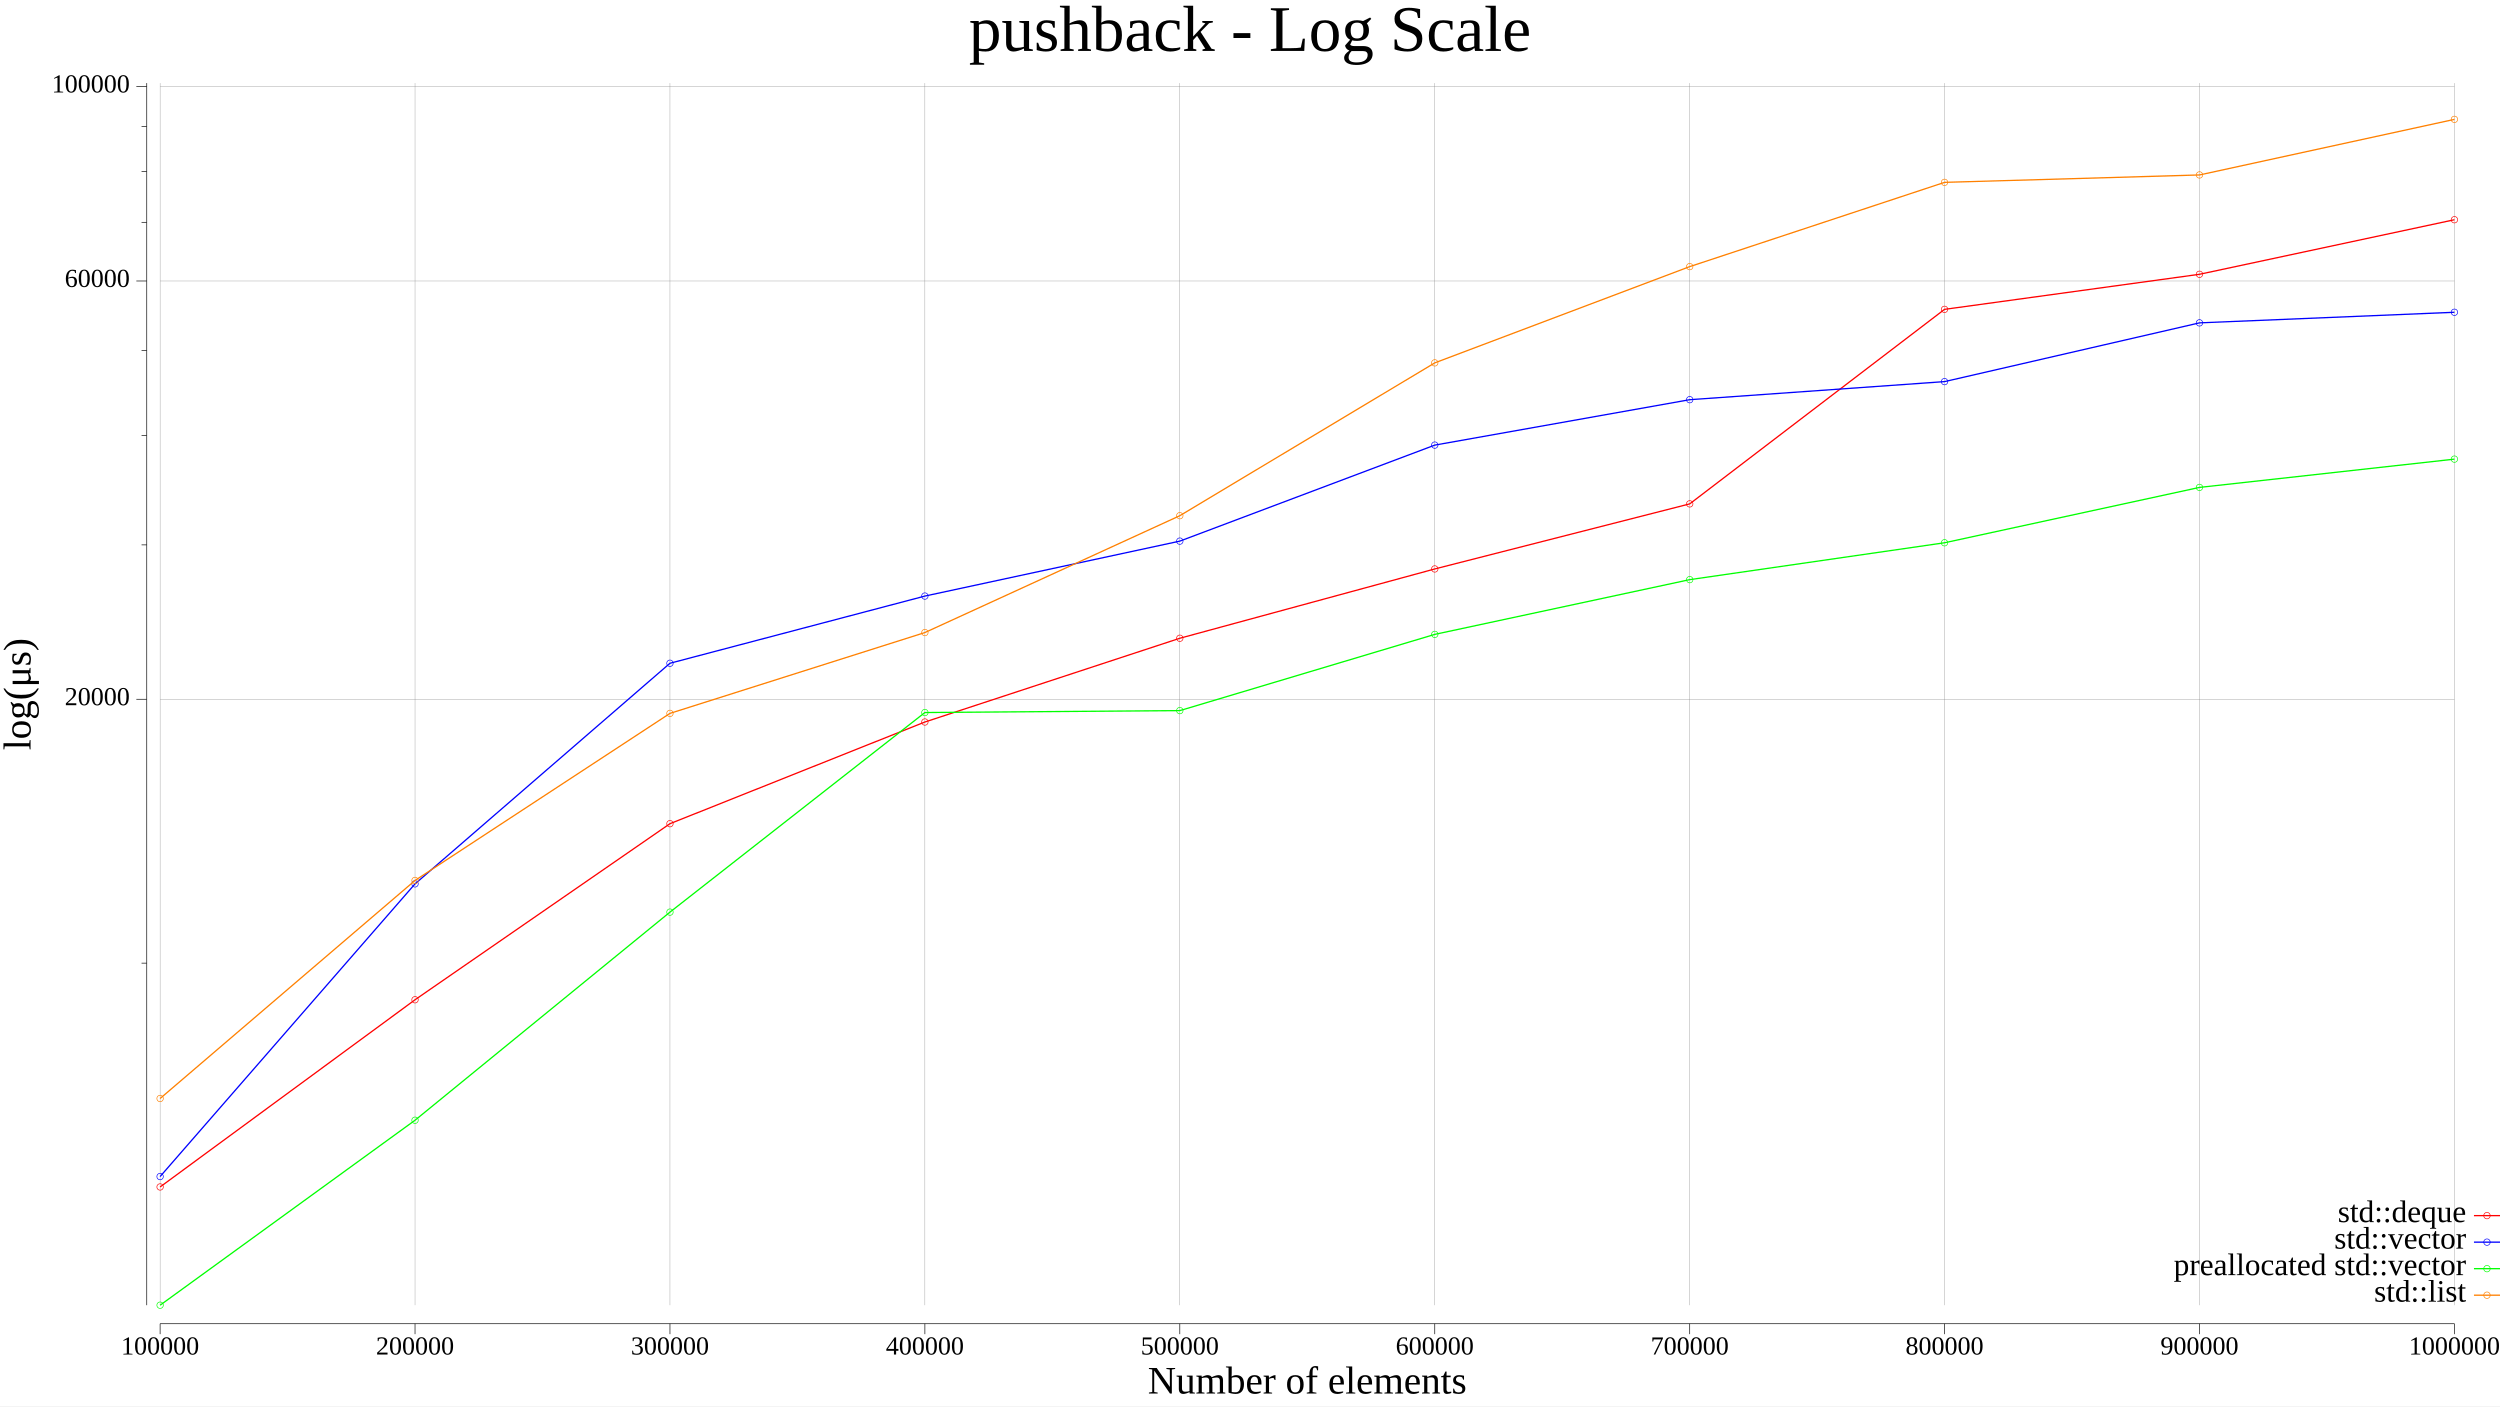
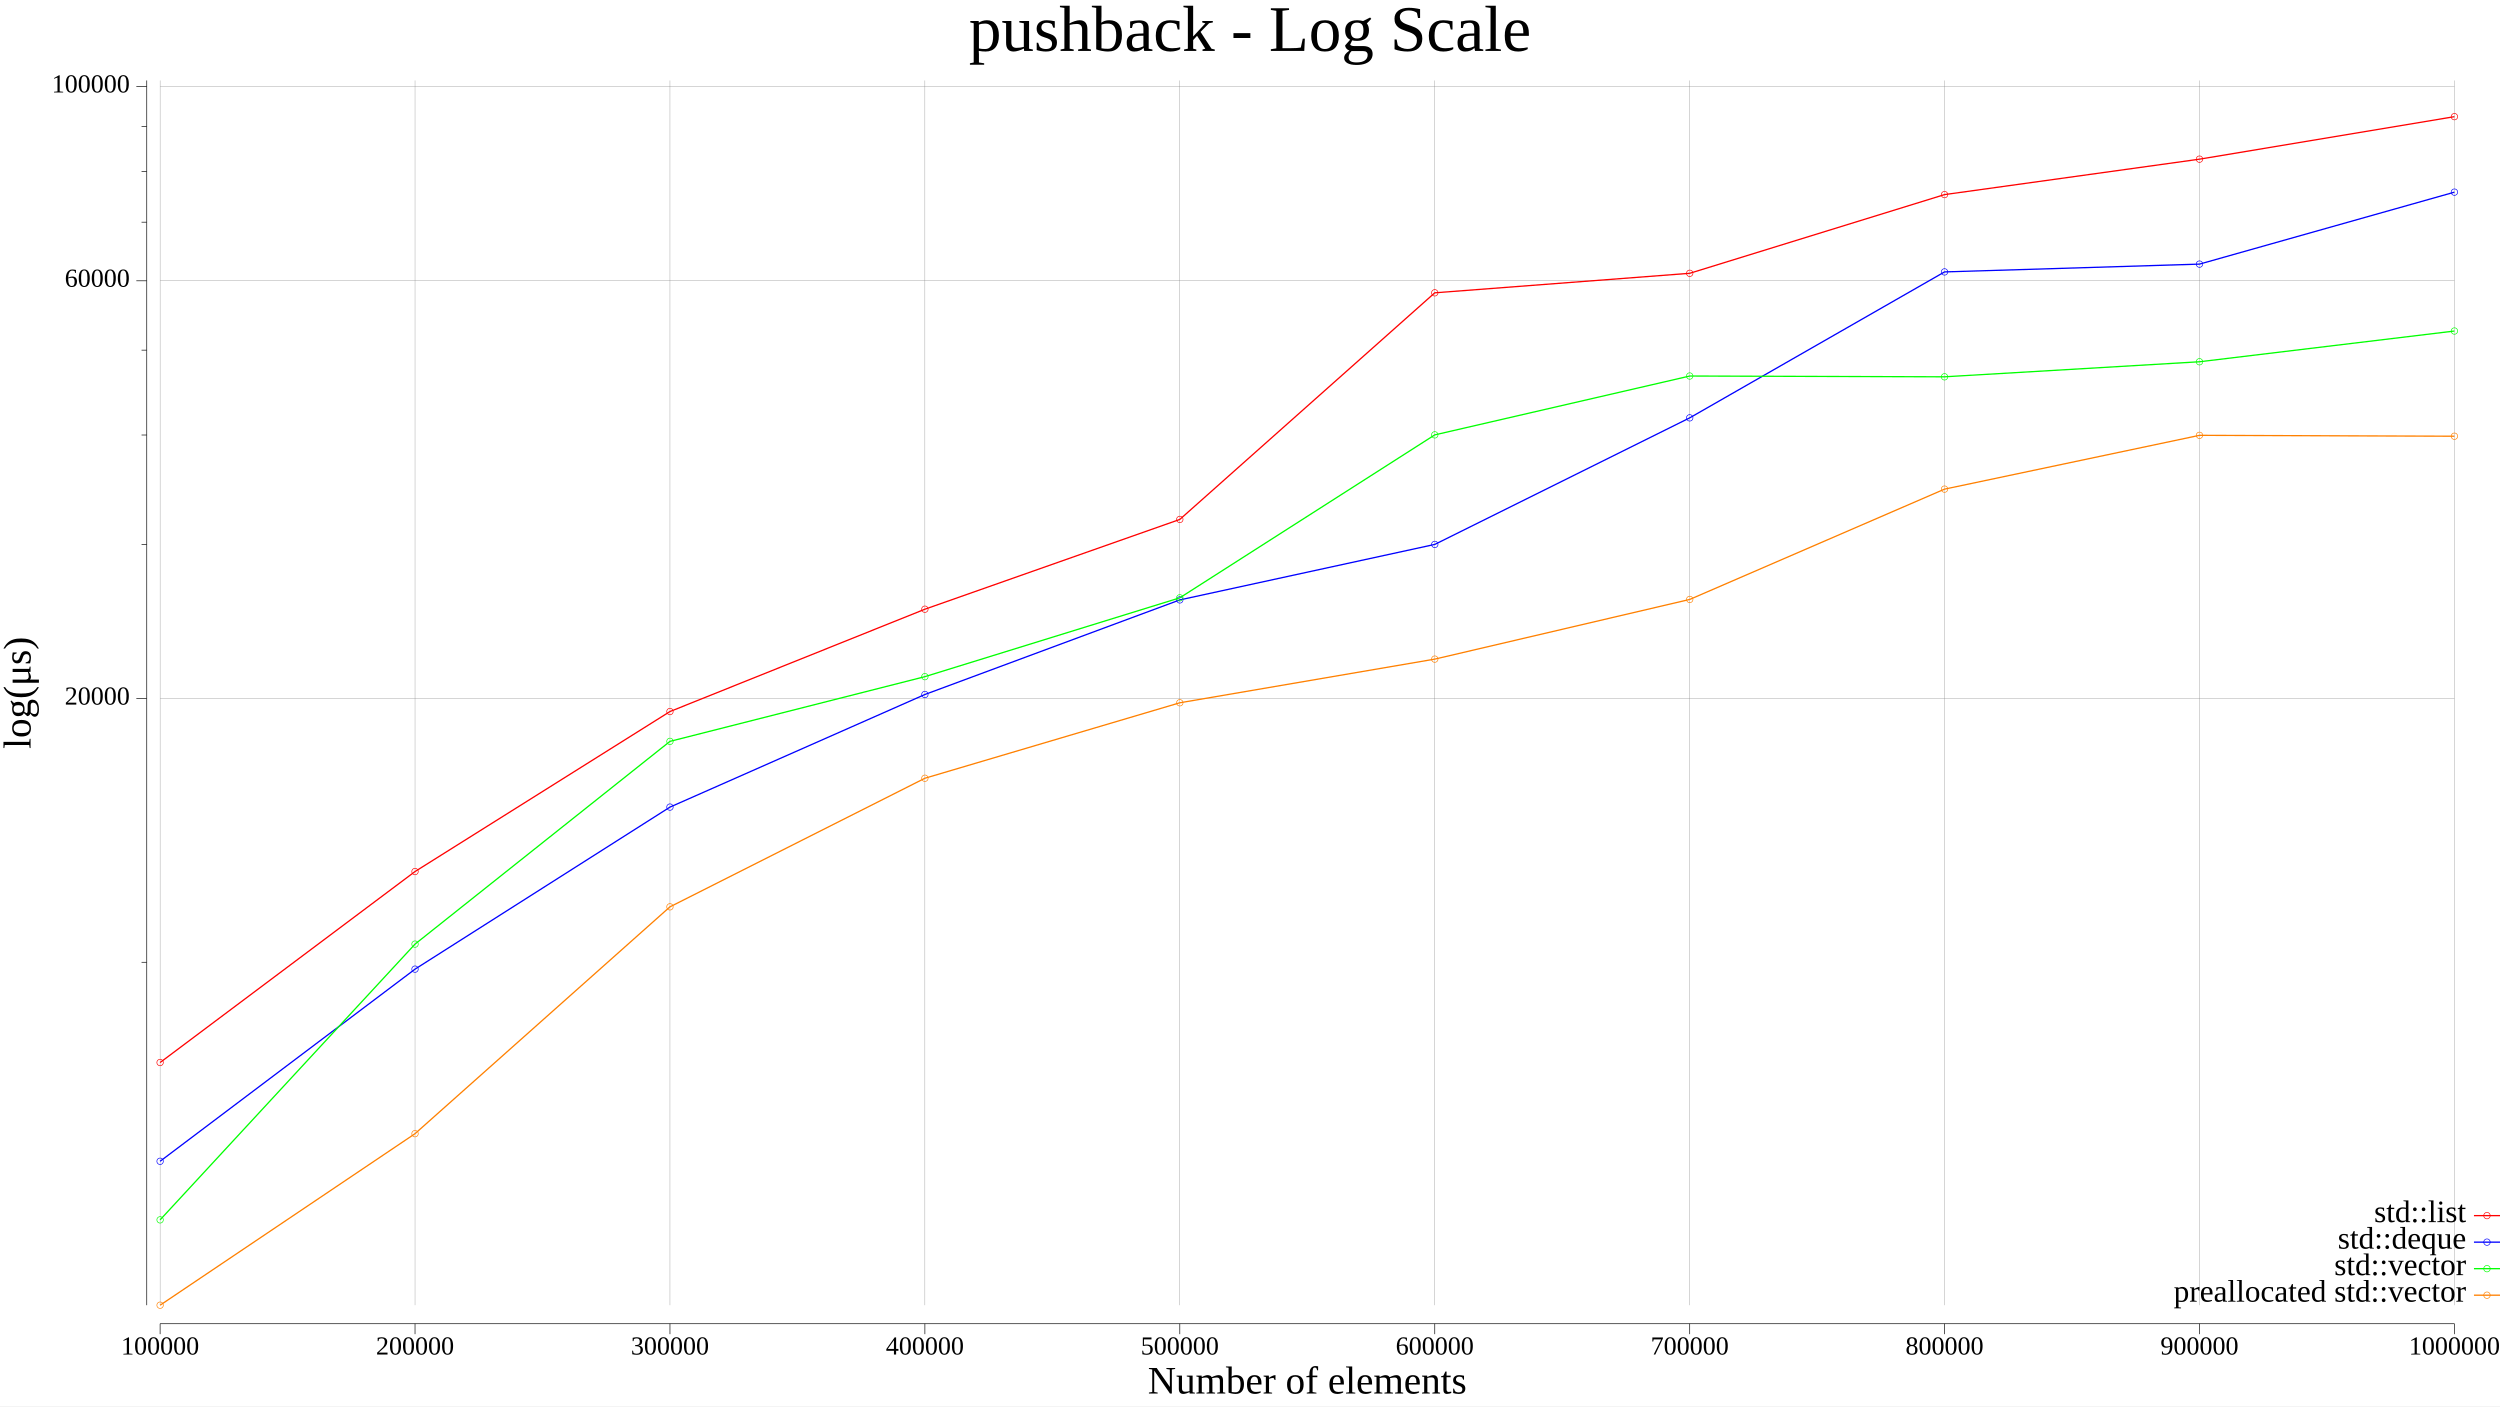
<svg xmlns="http://www.w3.org/2000/svg" width="1920pt" height="1080pt" viewBox="0 0 1920 1080">
  <g transform="scale(1, -1) translate(0, -1080)">
    <path d="M0,0L1920,0L1920,1080L0,1080Z" style="fill:#FFFFFF" />
    <text x="744.09" y="-1040.9" transform="scale(1, -1)" style="font-family:Liberation Serif;font-variant:normal;font-weight:normal;font-style:normal;font-size:50px">pushback - Log Scale</text>
    <text x="881.52" y="-9.756" transform="scale(1, -1)" style="font-family:Liberation Serif;font-variant:normal;font-weight:normal;font-style:normal;font-size:30px">Number of elements</text>
    <text x="92.962" y="-39.727" transform="scale(1, -1)" style="font-family:Liberation Serif;font-variant:normal;font-weight:normal;font-style:normal;font-size:20px">100000</text>
    <text x="288.74" y="-39.727" transform="scale(1, -1)" style="font-family:Liberation Serif;font-variant:normal;font-weight:normal;font-style:normal;font-size:20px">200000</text>
    <text x="484.53" y="-39.727" transform="scale(1, -1)" style="font-family:Liberation Serif;font-variant:normal;font-weight:normal;font-style:normal;font-size:20px">300000</text>
    <text x="680.31" y="-39.727" transform="scale(1, -1)" style="font-family:Liberation Serif;font-variant:normal;font-weight:normal;font-style:normal;font-size:20px">400000</text>
    <text x="876.09" y="-39.727" transform="scale(1, -1)" style="font-family:Liberation Serif;font-variant:normal;font-weight:normal;font-style:normal;font-size:20px">500000</text>
    <text x="1071.9" y="-39.727" transform="scale(1, -1)" style="font-family:Liberation Serif;font-variant:normal;font-weight:normal;font-style:normal;font-size:20px">600000</text>
    <text x="1267.7" y="-39.727" transform="scale(1, -1)" style="font-family:Liberation Serif;font-variant:normal;font-weight:normal;font-style:normal;font-size:20px">700000</text>
    <text x="1463.4" y="-39.727" transform="scale(1, -1)" style="font-family:Liberation Serif;font-variant:normal;font-weight:normal;font-style:normal;font-size:20px">800000</text>
    <text x="1659.2" y="-39.727" transform="scale(1, -1)" style="font-family:Liberation Serif;font-variant:normal;font-weight:normal;font-style:normal;font-size:20px">900000</text>
    <text x="1850" y="-39.727" transform="scale(1, -1)" style="font-family:Liberation Serif;font-variant:normal;font-weight:normal;font-style:normal;font-size:20px">1000000</text>
    <path d="M122.96,55.371L122.96,63.371" style="fill:none;stroke:#000000;stroke-width:0.5" />
    <path d="M318.74,55.371L318.74,63.371" style="fill:none;stroke:#000000;stroke-width:0.5" />
    <path d="M514.53,55.371L514.53,63.371" style="fill:none;stroke:#000000;stroke-width:0.5" />
    <path d="M710.31,55.371L710.31,63.371" style="fill:none;stroke:#000000;stroke-width:0.5" />
    <path d="M906.09,55.371L906.09,63.371" style="fill:none;stroke:#000000;stroke-width:0.5" />
    <path d="M1101.9,55.371L1101.9,63.371" style="fill:none;stroke:#000000;stroke-width:0.5" />
    <path d="M1297.7,55.371L1297.7,63.371" style="fill:none;stroke:#000000;stroke-width:0.5" />
    <path d="M1493.4,55.371L1493.4,63.371" style="fill:none;stroke:#000000;stroke-width:0.5" />
    <path d="M1689.2,55.371L1689.2,63.371" style="fill:none;stroke:#000000;stroke-width:0.5" />
    <path d="M1885,55.371L1885,63.371" style="fill:none;stroke:#000000;stroke-width:0.5" />
    <path d="M122.96,63.371L1885,63.371" style="fill:none;stroke:#000000;stroke-width:0.5" />
    <g transform="rotate(90)">
-       <text x="503.87" y="23.467" transform="scale(1, -1)" style="font-family:Liberation Serif;font-variant:normal;font-weight:normal;font-style:normal;font-size:30px">log(μs)</text>
+       <text x="504.89" y="23.467" transform="scale(1, -1)" style="font-family:Liberation Serif;font-variant:normal;font-weight:normal;font-style:normal;font-size:30px">log(μs)</text>
    </g>
-     <text x="49.712" y="-538.4" transform="scale(1, -1)" style="font-family:Liberation Serif;font-variant:normal;font-weight:normal;font-style:normal;font-size:20px">20000</text>
-     <text x="49.712" y="-859.63" transform="scale(1, -1)" style="font-family:Liberation Serif;font-variant:normal;font-weight:normal;font-style:normal;font-size:20px">60000</text>
+     <text x="49.712" y="-538.87" transform="scale(1, -1)" style="font-family:Liberation Serif;font-variant:normal;font-weight:normal;font-style:normal;font-size:20px">20000</text>
+     <text x="49.712" y="-859.77" transform="scale(1, -1)" style="font-family:Liberation Serif;font-variant:normal;font-weight:normal;font-style:normal;font-size:20px">60000</text>
    <text x="39.712" y="-1009" transform="scale(1, -1)" style="font-family:Liberation Serif;font-variant:normal;font-weight:normal;font-style:normal;font-size:20px">100000</text>
-     <path d="M104.71,542.97L112.71,542.97" style="fill:none;stroke:#000000;stroke-width:0.5" />
-     <path d="M104.71,864.2L112.71,864.2" style="fill:none;stroke:#000000;stroke-width:0.5" />
+     <path d="M104.71,543.44L112.71,543.44" style="fill:none;stroke:#000000;stroke-width:0.5" />
+     <path d="M104.71,864.34L112.71,864.34" style="fill:none;stroke:#000000;stroke-width:0.5" />
    <path d="M104.71,1013.6L112.71,1013.6" style="fill:none;stroke:#000000;stroke-width:0.5" />
-     <path d="M108.71,340.31L112.71,340.31" style="fill:none;stroke:#000000;stroke-width:0.5" />
-     <path d="M108.71,661.53L112.71,661.53" style="fill:none;stroke:#000000;stroke-width:0.5" />
-     <path d="M108.71,745.64L112.71,745.64" style="fill:none;stroke:#000000;stroke-width:0.5" />
-     <path d="M108.71,810.89L112.71,810.89" style="fill:none;stroke:#000000;stroke-width:0.5" />
-     <path d="M108.71,909.27L112.71,909.27" style="fill:none;stroke:#000000;stroke-width:0.5" />
-     <path d="M108.71,948.31L112.71,948.31" style="fill:none;stroke:#000000;stroke-width:0.5" />
-     <path d="M108.71,982.75L112.71,982.75" style="fill:none;stroke:#000000;stroke-width:0.5" />
-     <path d="M112.71,77.61L112.71,1016.2" style="fill:none;stroke:#000000;stroke-width:0.5" />
-     <path d="M122.96,77.61L122.96,1016.2" style="fill:none;stroke:#808080;stroke-width:0.25" />
-     <path d="M318.74,77.61L318.74,1016.2" style="fill:none;stroke:#808080;stroke-width:0.25" />
-     <path d="M514.53,77.61L514.53,1016.2" style="fill:none;stroke:#808080;stroke-width:0.25" />
-     <path d="M710.31,77.61L710.31,1016.2" style="fill:none;stroke:#808080;stroke-width:0.25" />
-     <path d="M906.09,77.61L906.09,1016.2" style="fill:none;stroke:#808080;stroke-width:0.25" />
-     <path d="M1101.9,77.61L1101.9,1016.2" style="fill:none;stroke:#808080;stroke-width:0.25" />
-     <path d="M1297.7,77.61L1297.7,1016.2" style="fill:none;stroke:#808080;stroke-width:0.25" />
-     <path d="M1493.4,77.61L1493.4,1016.2" style="fill:none;stroke:#808080;stroke-width:0.25" />
-     <path d="M1689.2,77.61L1689.2,1016.2" style="fill:none;stroke:#808080;stroke-width:0.25" />
-     <path d="M1885,77.61L1885,1016.2" style="fill:none;stroke:#808080;stroke-width:0.25" />
-     <path d="M122.96,542.97L1885,542.97" style="fill:none;stroke:#808080;stroke-width:0.25" />
-     <path d="M122.96,864.2L1885,864.2" style="fill:none;stroke:#808080;stroke-width:0.25" />
+     <path d="M108.71,340.98L112.71,340.98" style="fill:none;stroke:#000000;stroke-width:0.5" />
+     <path d="M108.71,661.88L112.71,661.88" style="fill:none;stroke:#000000;stroke-width:0.5" />
+     <path d="M108.71,745.91L112.71,745.91" style="fill:none;stroke:#000000;stroke-width:0.5" />
+     <path d="M108.71,811.09L112.71,811.09" style="fill:none;stroke:#000000;stroke-width:0.5" />
+     <path d="M108.71,909.37L112.71,909.37" style="fill:none;stroke:#000000;stroke-width:0.5" />
+     <path d="M108.71,948.38L112.71,948.38" style="fill:none;stroke:#000000;stroke-width:0.5" />
+     <path d="M108.71,982.78L112.71,982.78" style="fill:none;stroke:#000000;stroke-width:0.5" />
+     <path d="M112.71,77.61L112.71,1018.2" style="fill:none;stroke:#000000;stroke-width:0.5" />
+     <path d="M122.96,77.61L122.96,1018.2" style="fill:none;stroke:#808080;stroke-width:0.25" />
+     <path d="M318.74,77.61L318.74,1018.2" style="fill:none;stroke:#808080;stroke-width:0.25" />
+     <path d="M514.53,77.61L514.53,1018.2" style="fill:none;stroke:#808080;stroke-width:0.25" />
+     <path d="M710.31,77.61L710.31,1018.2" style="fill:none;stroke:#808080;stroke-width:0.25" />
+     <path d="M906.09,77.61L906.09,1018.2" style="fill:none;stroke:#808080;stroke-width:0.25" />
+     <path d="M1101.9,77.61L1101.9,1018.2" style="fill:none;stroke:#808080;stroke-width:0.25" />
+     <path d="M1297.7,77.61L1297.7,1018.2" style="fill:none;stroke:#808080;stroke-width:0.25" />
+     <path d="M1493.4,77.61L1493.4,1018.2" style="fill:none;stroke:#808080;stroke-width:0.25" />
+     <path d="M1689.2,77.61L1689.2,1018.2" style="fill:none;stroke:#808080;stroke-width:0.25" />
+     <path d="M1885,77.61L1885,1018.2" style="fill:none;stroke:#808080;stroke-width:0.25" />
+     <path d="M122.96,543.44L1885,543.44" style="fill:none;stroke:#808080;stroke-width:0.25" />
+     <path d="M122.96,864.34L1885,864.34" style="fill:none;stroke:#808080;stroke-width:0.25" />
    <path d="M122.96,1013.6L1885,1013.6" style="fill:none;stroke:#808080;stroke-width:0.25" />
-     <path d="M122.96,168.42L318.74,312.18L514.53,447.41L710.31,525.5L906.09,589.82L1101.9,643.05L1297.7,693.03L1493.4,842.42L1689.2,869.35L1885,911.25" style="fill:none;stroke:#FF0000" />
-     <path d="M125.46,168.42A2.5,2.5 0 1 1 120.46,168.42A2.5,2.5 0 1 1 125.46,168.42Z" style="fill:none;stroke:#FF0000;stroke-width:0.5" />
-     <path d="M321.24,312.18A2.5,2.5 0 1 1 316.24,312.18A2.5,2.5 0 1 1 321.24,312.18Z" style="fill:none;stroke:#FF0000;stroke-width:0.5" />
-     <path d="M517.03,447.41A2.5,2.5 0 1 1 512.03,447.41A2.5,2.5 0 1 1 517.03,447.41Z" style="fill:none;stroke:#FF0000;stroke-width:0.5" />
-     <path d="M712.81,525.5A2.5,2.5 0 1 1 707.81,525.5A2.5,2.5 0 1 1 712.81,525.5Z" style="fill:none;stroke:#FF0000;stroke-width:0.5" />
-     <path d="M908.59,589.82A2.5,2.5 0 1 1 903.59,589.82A2.5,2.5 0 1 1 908.59,589.82Z" style="fill:none;stroke:#FF0000;stroke-width:0.5" />
-     <path d="M1104.4,643.05A2.5,2.5 0 1 1 1099.4,643.05A2.5,2.5 0 1 1 1104.4,643.05Z" style="fill:none;stroke:#FF0000;stroke-width:0.5" />
-     <path d="M1300.2,693.03A2.5,2.5 0 1 1 1295.2,693.03A2.5,2.5 0 1 1 1300.2,693.03Z" style="fill:none;stroke:#FF0000;stroke-width:0.5" />
-     <path d="M1495.9,842.42A2.5,2.5 0 1 1 1490.9,842.42A2.5,2.5 0 1 1 1495.9,842.42Z" style="fill:none;stroke:#FF0000;stroke-width:0.5" />
-     <path d="M1691.7,869.35A2.5,2.5 0 1 1 1686.7,869.35A2.5,2.5 0 1 1 1691.7,869.35Z" style="fill:none;stroke:#FF0000;stroke-width:0.5" />
-     <path d="M1887.5,911.25A2.5,2.5 0 1 1 1882.5,911.25A2.5,2.5 0 1 1 1887.5,911.25Z" style="fill:none;stroke:#FF0000;stroke-width:0.5" />
-     <path d="M122.96,176.41L318.74,401.19L514.53,570.62L710.31,622.22L906.09,664.42L1101.9,738.16L1297.7,773.04L1493.4,786.92L1689.2,832.04L1885,840.18" style="fill:none;stroke:#0000FF" />
-     <path d="M125.46,176.41A2.5,2.5 0 1 1 120.46,176.41A2.5,2.5 0 1 1 125.46,176.41Z" style="fill:none;stroke:#0000FF;stroke-width:0.5" />
-     <path d="M321.24,401.19A2.5,2.5 0 1 1 316.24,401.19A2.5,2.5 0 1 1 321.24,401.19Z" style="fill:none;stroke:#0000FF;stroke-width:0.5" />
-     <path d="M517.03,570.62A2.5,2.5 0 1 1 512.03,570.62A2.5,2.5 0 1 1 517.03,570.62Z" style="fill:none;stroke:#0000FF;stroke-width:0.5" />
-     <path d="M712.81,622.22A2.5,2.5 0 1 1 707.81,622.22A2.5,2.5 0 1 1 712.81,622.22Z" style="fill:none;stroke:#0000FF;stroke-width:0.5" />
-     <path d="M908.59,664.42A2.5,2.5 0 1 1 903.59,664.42A2.5,2.5 0 1 1 908.59,664.42Z" style="fill:none;stroke:#0000FF;stroke-width:0.5" />
-     <path d="M1104.4,738.16A2.5,2.5 0 1 1 1099.4,738.16A2.5,2.5 0 1 1 1104.4,738.16Z" style="fill:none;stroke:#0000FF;stroke-width:0.5" />
-     <path d="M1300.2,773.04A2.5,2.5 0 1 1 1295.2,773.04A2.5,2.5 0 1 1 1300.2,773.04Z" style="fill:none;stroke:#0000FF;stroke-width:0.5" />
-     <path d="M1495.9,786.92A2.5,2.5 0 1 1 1490.9,786.92A2.5,2.5 0 1 1 1495.9,786.92Z" style="fill:none;stroke:#0000FF;stroke-width:0.5" />
-     <path d="M1691.7,832.04A2.5,2.5 0 1 1 1686.7,832.04A2.5,2.5 0 1 1 1691.7,832.04Z" style="fill:none;stroke:#0000FF;stroke-width:0.5" />
-     <path d="M1887.5,840.18A2.5,2.5 0 1 1 1882.5,840.18A2.5,2.5 0 1 1 1887.5,840.18Z" style="fill:none;stroke:#0000FF;stroke-width:0.5" />
-     <path d="M122.96,77.61L318.74,219.66L514.53,379.49L710.31,532.77L906.09,534.25L1101.9,592.8L1297.7,634.84L1493.4,663.16L1689.2,705.67L1885,727.39" style="fill:none;stroke:#00FF00" />
-     <path d="M125.46,77.61A2.5,2.5 0 1 1 120.46,77.61A2.5,2.5 0 1 1 125.46,77.61Z" style="fill:none;stroke:#00FF00;stroke-width:0.5" />
-     <path d="M321.24,219.66A2.5,2.5 0 1 1 316.24,219.66A2.5,2.5 0 1 1 321.24,219.66Z" style="fill:none;stroke:#00FF00;stroke-width:0.5" />
-     <path d="M517.03,379.49A2.5,2.5 0 1 1 512.03,379.49A2.5,2.5 0 1 1 517.03,379.49Z" style="fill:none;stroke:#00FF00;stroke-width:0.5" />
-     <path d="M712.81,532.77A2.5,2.5 0 1 1 707.81,532.77A2.5,2.5 0 1 1 712.81,532.77Z" style="fill:none;stroke:#00FF00;stroke-width:0.5" />
-     <path d="M908.59,534.25A2.5,2.5 0 1 1 903.59,534.25A2.5,2.5 0 1 1 908.59,534.25Z" style="fill:none;stroke:#00FF00;stroke-width:0.5" />
-     <path d="M1104.4,592.8A2.5,2.5 0 1 1 1099.4,592.8A2.5,2.5 0 1 1 1104.4,592.8Z" style="fill:none;stroke:#00FF00;stroke-width:0.5" />
-     <path d="M1300.2,634.84A2.5,2.5 0 1 1 1295.2,634.84A2.5,2.5 0 1 1 1300.2,634.84Z" style="fill:none;stroke:#00FF00;stroke-width:0.5" />
-     <path d="M1495.9,663.16A2.5,2.5 0 1 1 1490.9,663.16A2.5,2.5 0 1 1 1495.9,663.16Z" style="fill:none;stroke:#00FF00;stroke-width:0.5" />
-     <path d="M1691.7,705.67A2.5,2.5 0 1 1 1686.7,705.67A2.5,2.5 0 1 1 1691.7,705.67Z" style="fill:none;stroke:#00FF00;stroke-width:0.5" />
-     <path d="M1887.5,727.39A2.5,2.5 0 1 1 1882.5,727.39A2.5,2.5 0 1 1 1887.5,727.39Z" style="fill:none;stroke:#00FF00;stroke-width:0.5" />
-     <path d="M122.96,236.35L318.74,403.81L514.53,532.13L710.31,594.2L906.09,683.94L1101.9,801.32L1297.7,875.24L1493.4,939.95L1689.2,945.64L1885,988.33" style="fill:none;stroke:#FF8000" />
-     <path d="M125.46,236.35A2.5,2.5 0 1 1 120.46,236.35A2.5,2.5 0 1 1 125.46,236.35Z" style="fill:none;stroke:#FF8000;stroke-width:0.5" />
-     <path d="M321.24,403.81A2.5,2.5 0 1 1 316.24,403.81A2.5,2.5 0 1 1 321.24,403.81Z" style="fill:none;stroke:#FF8000;stroke-width:0.5" />
-     <path d="M517.03,532.13A2.5,2.5 0 1 1 512.03,532.13A2.5,2.5 0 1 1 517.03,532.13Z" style="fill:none;stroke:#FF8000;stroke-width:0.5" />
-     <path d="M712.81,594.2A2.5,2.5 0 1 1 707.81,594.2A2.5,2.5 0 1 1 712.81,594.2Z" style="fill:none;stroke:#FF8000;stroke-width:0.5" />
-     <path d="M908.59,683.94A2.5,2.5 0 1 1 903.59,683.94A2.5,2.5 0 1 1 908.59,683.94Z" style="fill:none;stroke:#FF8000;stroke-width:0.5" />
-     <path d="M1104.4,801.32A2.5,2.5 0 1 1 1099.4,801.32A2.5,2.5 0 1 1 1104.4,801.32Z" style="fill:none;stroke:#FF8000;stroke-width:0.5" />
-     <path d="M1300.2,875.24A2.5,2.5 0 1 1 1295.2,875.24A2.5,2.5 0 1 1 1300.2,875.24Z" style="fill:none;stroke:#FF8000;stroke-width:0.5" />
-     <path d="M1495.9,939.95A2.5,2.5 0 1 1 1490.9,939.95A2.5,2.5 0 1 1 1495.9,939.95Z" style="fill:none;stroke:#FF8000;stroke-width:0.5" />
-     <path d="M1691.7,945.64A2.5,2.5 0 1 1 1686.7,945.64A2.5,2.5 0 1 1 1691.7,945.64Z" style="fill:none;stroke:#FF8000;stroke-width:0.5" />
-     <path d="M1887.5,988.33A2.5,2.5 0 1 1 1882.5,988.33A2.5,2.5 0 1 1 1887.5,988.33Z" style="fill:none;stroke:#FF8000;stroke-width:0.5" />
+     <path d="M122.96,263.99L318.74,410.66L514.53,533.54L710.31,612.13L906.09,681.08L1101.9,855.12L1297.7,870.11L1493.4,930.55L1689.2,957.76L1885,990.41" style="fill:none;stroke:#FF0000" />
+     <path d="M125.46,263.99A2.5,2.5 0 1 1 120.46,263.99A2.5,2.5 0 1 1 125.46,263.99Z" style="fill:none;stroke:#FF0000;stroke-width:0.5" />
+     <path d="M321.24,410.66A2.5,2.5 0 1 1 316.24,410.66A2.5,2.5 0 1 1 321.24,410.66Z" style="fill:none;stroke:#FF0000;stroke-width:0.5" />
+     <path d="M517.03,533.54A2.5,2.5 0 1 1 512.03,533.54A2.5,2.5 0 1 1 517.03,533.54Z" style="fill:none;stroke:#FF0000;stroke-width:0.5" />
+     <path d="M712.81,612.13A2.5,2.5 0 1 1 707.81,612.13A2.5,2.5 0 1 1 712.81,612.13Z" style="fill:none;stroke:#FF0000;stroke-width:0.5" />
+     <path d="M908.59,681.08A2.5,2.5 0 1 1 903.59,681.08A2.5,2.5 0 1 1 908.59,681.08Z" style="fill:none;stroke:#FF0000;stroke-width:0.5" />
+     <path d="M1104.4,855.12A2.5,2.5 0 1 1 1099.4,855.12A2.5,2.5 0 1 1 1104.4,855.12Z" style="fill:none;stroke:#FF0000;stroke-width:0.5" />
+     <path d="M1300.2,870.11A2.5,2.5 0 1 1 1295.2,870.11A2.5,2.5 0 1 1 1300.2,870.11Z" style="fill:none;stroke:#FF0000;stroke-width:0.5" />
+     <path d="M1495.9,930.55A2.5,2.5 0 1 1 1490.9,930.55A2.5,2.5 0 1 1 1495.9,930.55Z" style="fill:none;stroke:#FF0000;stroke-width:0.5" />
+     <path d="M1691.7,957.76A2.5,2.5 0 1 1 1686.7,957.76A2.5,2.5 0 1 1 1691.7,957.76Z" style="fill:none;stroke:#FF0000;stroke-width:0.5" />
+     <path d="M1887.5,990.41A2.5,2.5 0 1 1 1882.5,990.41A2.5,2.5 0 1 1 1887.5,990.41Z" style="fill:none;stroke:#FF0000;stroke-width:0.5" />
+     <path d="M122.96,188.14L318.74,335.7L514.53,460.15L710.31,546.63L906.09,619.28L1101.9,661.89L1297.7,759.09L1493.4,871.17L1689.2,877.16L1885,932.43" style="fill:none;stroke:#0000FF" />
+     <path d="M125.46,188.14A2.5,2.5 0 1 1 120.46,188.14A2.5,2.5 0 1 1 125.46,188.14Z" style="fill:none;stroke:#0000FF;stroke-width:0.5" />
+     <path d="M321.24,335.7A2.5,2.5 0 1 1 316.24,335.7A2.5,2.5 0 1 1 321.24,335.7Z" style="fill:none;stroke:#0000FF;stroke-width:0.5" />
+     <path d="M517.03,460.15A2.5,2.5 0 1 1 512.03,460.15A2.5,2.5 0 1 1 517.03,460.15Z" style="fill:none;stroke:#0000FF;stroke-width:0.5" />
+     <path d="M712.81,546.63A2.5,2.5 0 1 1 707.81,546.63A2.5,2.5 0 1 1 712.81,546.63Z" style="fill:none;stroke:#0000FF;stroke-width:0.5" />
+     <path d="M908.59,619.28A2.5,2.5 0 1 1 903.59,619.28A2.5,2.5 0 1 1 908.59,619.28Z" style="fill:none;stroke:#0000FF;stroke-width:0.5" />
+     <path d="M1104.4,661.89A2.5,2.5 0 1 1 1099.4,661.89A2.5,2.5 0 1 1 1104.4,661.89Z" style="fill:none;stroke:#0000FF;stroke-width:0.5" />
+     <path d="M1300.2,759.09A2.5,2.5 0 1 1 1295.2,759.09A2.5,2.5 0 1 1 1300.2,759.09Z" style="fill:none;stroke:#0000FF;stroke-width:0.5" />
+     <path d="M1495.9,871.17A2.5,2.5 0 1 1 1490.9,871.17A2.5,2.5 0 1 1 1495.9,871.17Z" style="fill:none;stroke:#0000FF;stroke-width:0.5" />
+     <path d="M1691.7,877.16A2.5,2.5 0 1 1 1686.7,877.16A2.5,2.5 0 1 1 1691.7,877.16Z" style="fill:none;stroke:#0000FF;stroke-width:0.5" />
+     <path d="M1887.5,932.43A2.5,2.5 0 1 1 1882.5,932.43A2.5,2.5 0 1 1 1887.5,932.43Z" style="fill:none;stroke:#0000FF;stroke-width:0.5" />
+     <path d="M122.96,143.15L318.74,354.92L514.53,510.63L710.31,560.33L906.09,620.88L1101.9,746.02L1297.7,791.21L1493.4,790.61L1689.2,802.17L1885,825.77" style="fill:none;stroke:#00FF00" />
+     <path d="M125.46,143.15A2.5,2.5 0 1 1 120.46,143.15A2.5,2.5 0 1 1 125.46,143.15Z" style="fill:none;stroke:#00FF00;stroke-width:0.5" />
+     <path d="M321.24,354.92A2.5,2.5 0 1 1 316.24,354.92A2.5,2.5 0 1 1 321.24,354.92Z" style="fill:none;stroke:#00FF00;stroke-width:0.5" />
+     <path d="M517.03,510.63A2.5,2.5 0 1 1 512.03,510.63A2.5,2.5 0 1 1 517.03,510.63Z" style="fill:none;stroke:#00FF00;stroke-width:0.5" />
+     <path d="M712.81,560.33A2.5,2.5 0 1 1 707.81,560.33A2.5,2.5 0 1 1 712.81,560.33Z" style="fill:none;stroke:#00FF00;stroke-width:0.5" />
+     <path d="M908.59,620.88A2.5,2.5 0 1 1 903.59,620.88A2.5,2.5 0 1 1 908.59,620.88Z" style="fill:none;stroke:#00FF00;stroke-width:0.5" />
+     <path d="M1104.4,746.02A2.5,2.5 0 1 1 1099.4,746.02A2.5,2.5 0 1 1 1104.4,746.02Z" style="fill:none;stroke:#00FF00;stroke-width:0.5" />
+     <path d="M1300.2,791.21A2.5,2.5 0 1 1 1295.2,791.21A2.5,2.5 0 1 1 1300.2,791.21Z" style="fill:none;stroke:#00FF00;stroke-width:0.5" />
+     <path d="M1495.9,790.61A2.5,2.5 0 1 1 1490.9,790.61A2.5,2.5 0 1 1 1495.9,790.61Z" style="fill:none;stroke:#00FF00;stroke-width:0.5" />
+     <path d="M1691.7,802.17A2.5,2.5 0 1 1 1686.7,802.17A2.5,2.5 0 1 1 1691.7,802.17Z" style="fill:none;stroke:#00FF00;stroke-width:0.5" />
+     <path d="M1887.5,825.77A2.5,2.5 0 1 1 1882.5,825.77A2.5,2.5 0 1 1 1887.5,825.77Z" style="fill:none;stroke:#00FF00;stroke-width:0.5" />
+     <path d="M122.96,77.61L318.74,209.34L514.53,383.55L710.31,482.31L906.09,540.27L1101.9,573.8L1297.7,619.63L1493.4,704.35L1689.2,745.67L1885,744.98" style="fill:none;stroke:#FF8000" />
+     <path d="M125.46,77.61A2.5,2.5 0 1 1 120.46,77.61A2.5,2.5 0 1 1 125.46,77.61Z" style="fill:none;stroke:#FF8000;stroke-width:0.5" />
+     <path d="M321.24,209.34A2.5,2.5 0 1 1 316.24,209.34A2.5,2.5 0 1 1 321.24,209.34Z" style="fill:none;stroke:#FF8000;stroke-width:0.5" />
+     <path d="M517.03,383.55A2.5,2.5 0 1 1 512.03,383.55A2.5,2.5 0 1 1 517.03,383.55Z" style="fill:none;stroke:#FF8000;stroke-width:0.5" />
+     <path d="M712.81,482.31A2.5,2.5 0 1 1 707.81,482.31A2.5,2.5 0 1 1 712.81,482.31Z" style="fill:none;stroke:#FF8000;stroke-width:0.5" />
+     <path d="M908.59,540.27A2.5,2.5 0 1 1 903.59,540.27A2.5,2.5 0 1 1 908.59,540.27Z" style="fill:none;stroke:#FF8000;stroke-width:0.5" />
+     <path d="M1104.4,573.8A2.5,2.5 0 1 1 1099.4,573.8A2.5,2.5 0 1 1 1104.4,573.8Z" style="fill:none;stroke:#FF8000;stroke-width:0.5" />
+     <path d="M1300.2,619.63A2.5,2.5 0 1 1 1295.2,619.63A2.5,2.5 0 1 1 1300.2,619.63Z" style="fill:none;stroke:#FF8000;stroke-width:0.5" />
+     <path d="M1495.9,704.35A2.5,2.5 0 1 1 1490.9,704.35A2.5,2.5 0 1 1 1495.9,704.35Z" style="fill:none;stroke:#FF8000;stroke-width:0.5" />
+     <path d="M1691.7,745.67A2.5,2.5 0 1 1 1686.7,745.67A2.5,2.5 0 1 1 1691.7,745.67Z" style="fill:none;stroke:#FF8000;stroke-width:0.5" />
+     <path d="M1887.5,744.98A2.5,2.5 0 1 1 1882.5,744.98A2.5,2.5 0 1 1 1887.5,744.98Z" style="fill:none;stroke:#FF8000;stroke-width:0.5" />
    <path d="M1900,146.4L1920,146.4" style="fill:none;stroke:#FF0000" />
    <path d="M1912.5,146.4A2.5,2.5 0 1 1 1907.5,146.4A2.5,2.5 0 1 1 1912.5,146.4Z" style="fill:none;stroke:#FF0000;stroke-width:0.5" />
-     <text x="1795.4" y="-141.42" transform="scale(1, -1)" style="font-family:Liberation Serif;font-variant:normal;font-weight:normal;font-style:normal;font-size:24px">std::deque</text>
+     <text x="1823.3" y="-141.42" transform="scale(1, -1)" style="font-family:Liberation Serif;font-variant:normal;font-weight:normal;font-style:normal;font-size:24px">std::list</text>
    <path d="M1900,126.03L1920,126.03" style="fill:none;stroke:#0000FF" />
    <path d="M1912.5,126.03A2.5,2.5 0 1 1 1907.5,126.03A2.5,2.5 0 1 1 1912.5,126.03Z" style="fill:none;stroke:#0000FF;stroke-width:0.5" />
-     <text x="1792.7" y="-121.05" transform="scale(1, -1)" style="font-family:Liberation Serif;font-variant:normal;font-weight:normal;font-style:normal;font-size:24px">std::vector</text>
+     <text x="1795.4" y="-121.05" transform="scale(1, -1)" style="font-family:Liberation Serif;font-variant:normal;font-weight:normal;font-style:normal;font-size:24px">std::deque</text>
    <path d="M1900,105.66L1920,105.66" style="fill:none;stroke:#00FF00" />
    <path d="M1912.5,105.66A2.5,2.5 0 1 1 1907.5,105.66A2.5,2.5 0 1 1 1912.5,105.66Z" style="fill:none;stroke:#00FF00;stroke-width:0.5" />
-     <text x="1669.4" y="-100.69" transform="scale(1, -1)" style="font-family:Liberation Serif;font-variant:normal;font-weight:normal;font-style:normal;font-size:24px">preallocated std::vector</text>
+     <text x="1792.7" y="-100.69" transform="scale(1, -1)" style="font-family:Liberation Serif;font-variant:normal;font-weight:normal;font-style:normal;font-size:24px">std::vector</text>
    <path d="M1900,85.294L1920,85.294" style="fill:none;stroke:#FF8000" />
    <path d="M1912.5,85.294A2.5,2.5 0 1 1 1907.5,85.294A2.5,2.5 0 1 1 1912.5,85.294Z" style="fill:none;stroke:#FF8000;stroke-width:0.5" />
-     <text x="1823.3" y="-80.319" transform="scale(1, -1)" style="font-family:Liberation Serif;font-variant:normal;font-weight:normal;font-style:normal;font-size:24px">std::list</text>
+     <text x="1669.4" y="-80.319" transform="scale(1, -1)" style="font-family:Liberation Serif;font-variant:normal;font-weight:normal;font-style:normal;font-size:24px">preallocated std::vector</text>
  </g>
</svg>
